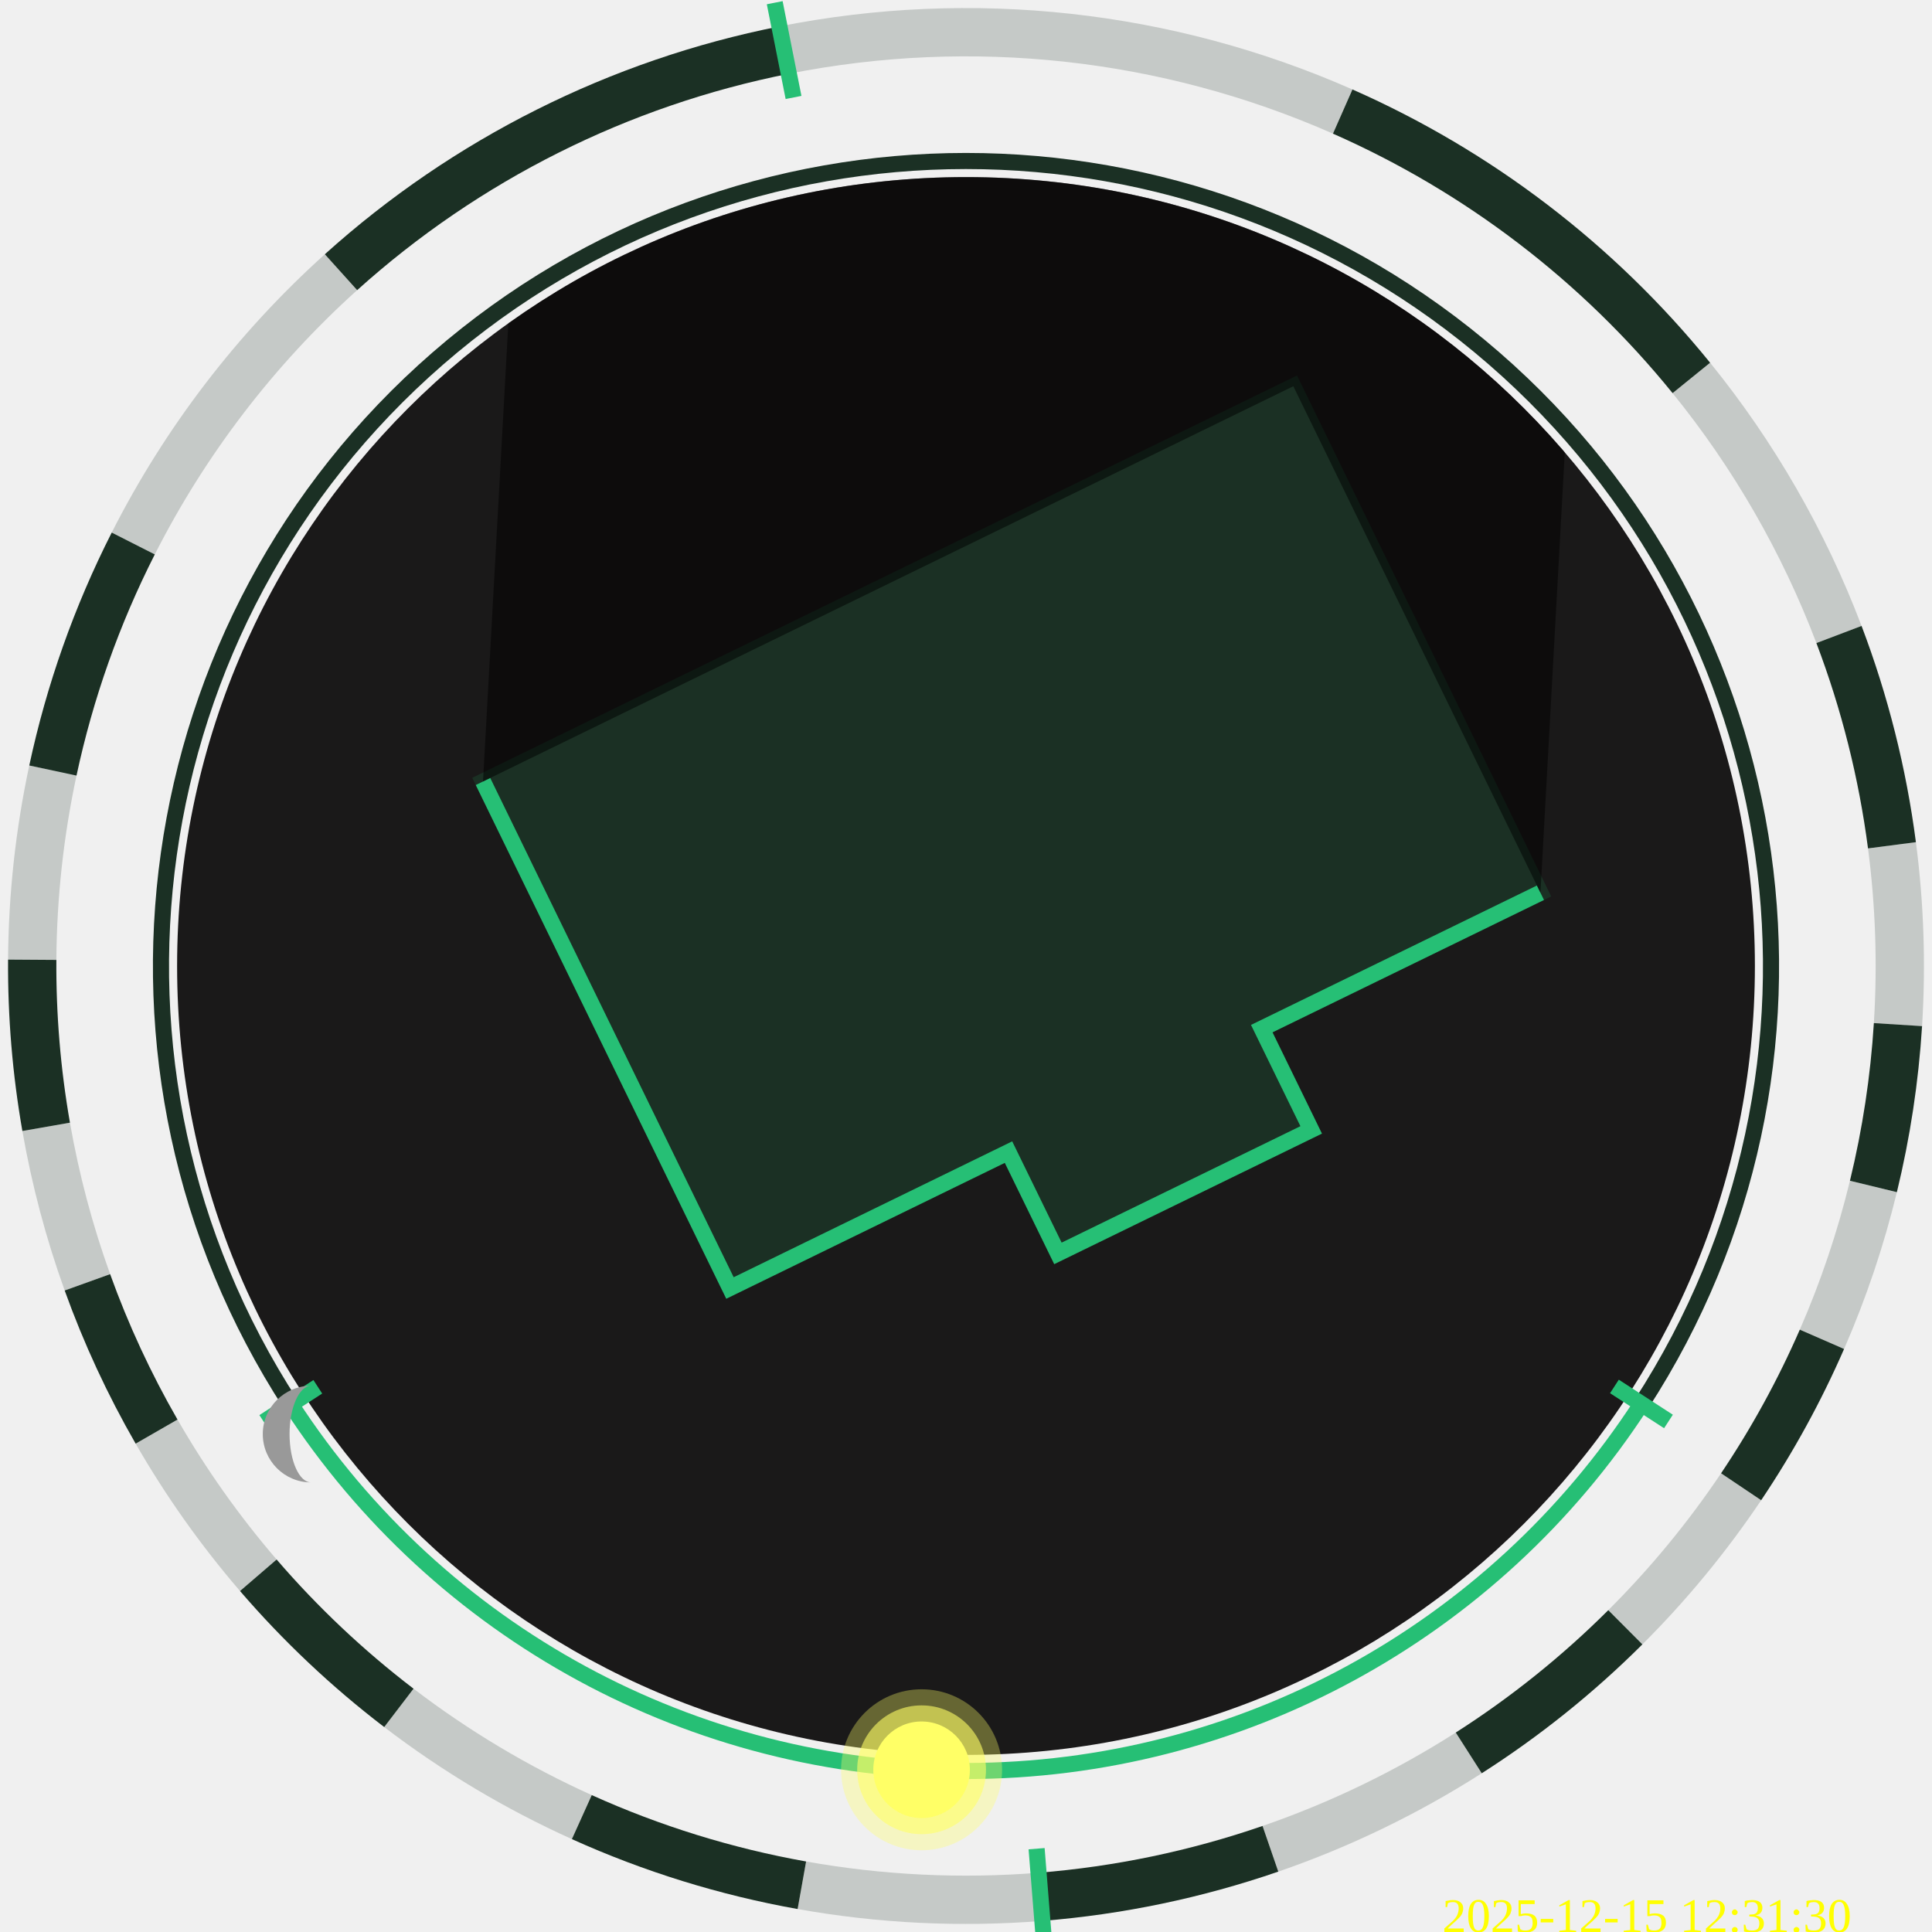
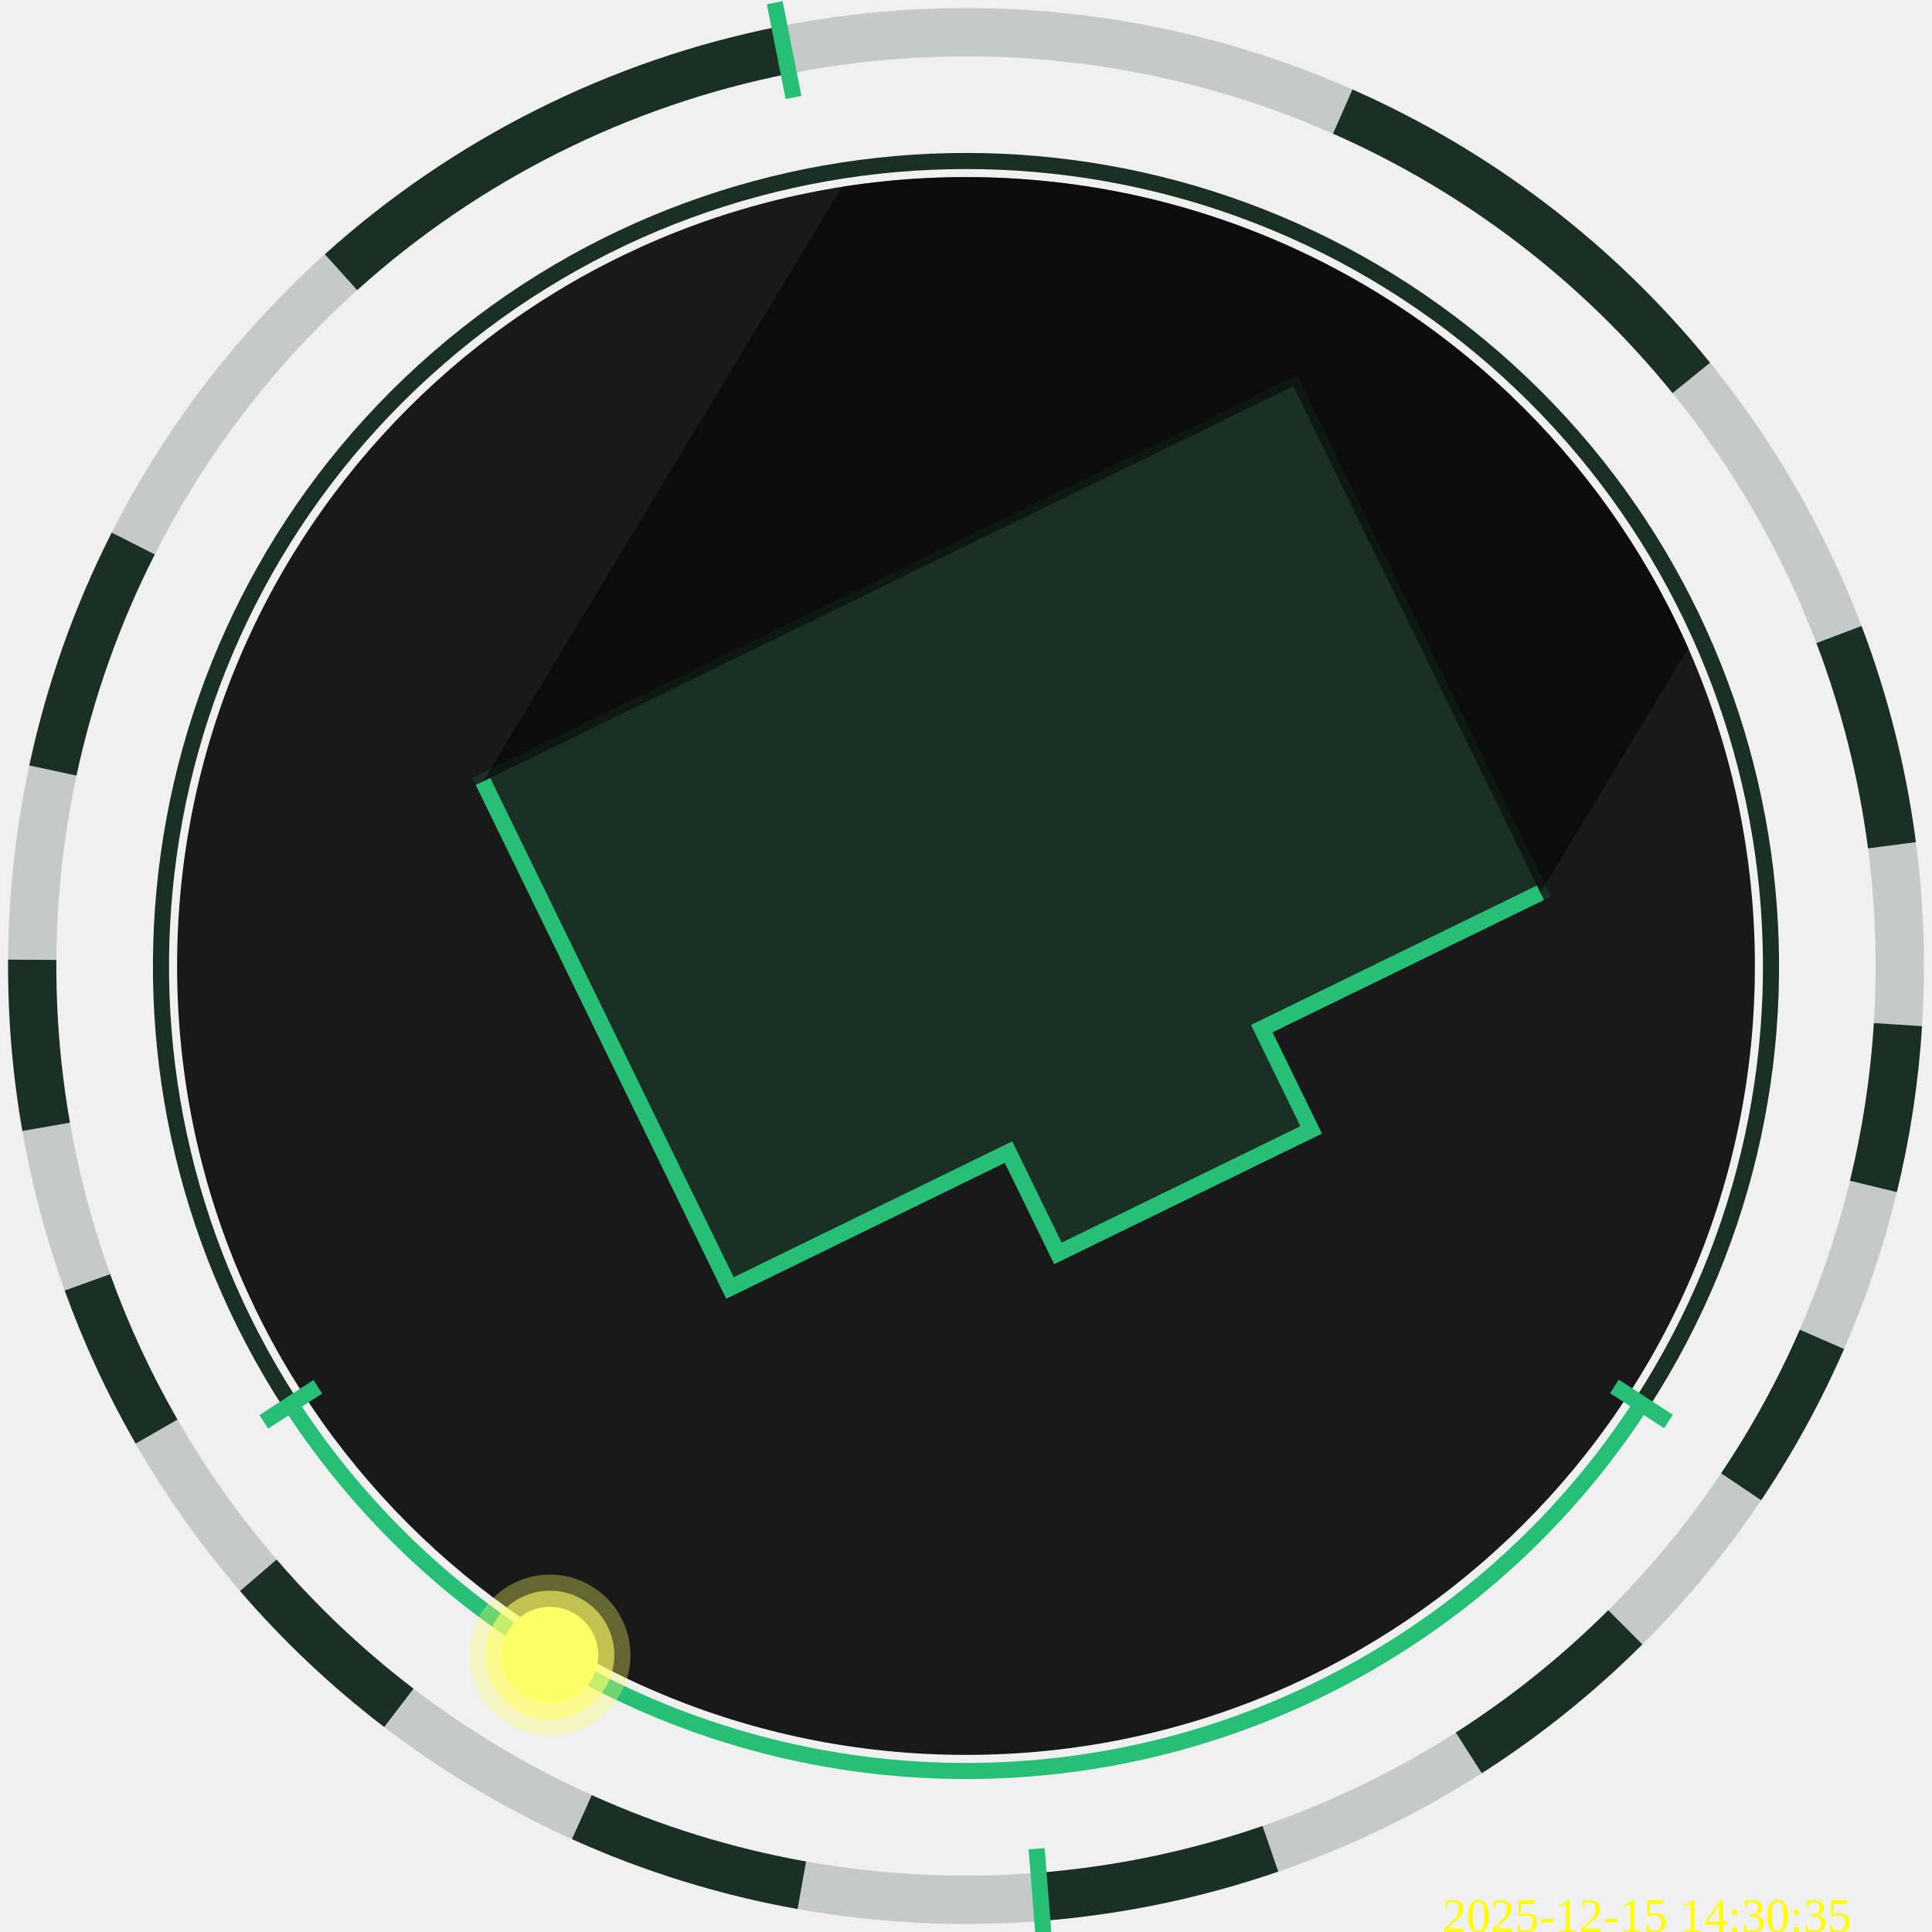
<svg xmlns="http://www.w3.org/2000/svg" version="1.1" viewBox="-10 -10 120 120">
  <circle cx="50.0" cy="50.0" r="49.0" fill="#1a1919" />
  <defs>
    <mask id="shadowMask">
      <rect width="100%" height="100%" fill="black" />
      <circle cx="50.0" cy="50.0" r="49.0" fill="white" />
    </mask>
  </defs>
  <path stroke="none" stroke-width="1" fill="#1b3024" d="M35.34 70.0 L20.0 38.54 L70.33 13.99 L85.68 45.45 L68.37 53.89 L71.44 60.18 L55.71 67.85 L52.64 61.56" />
  <path stroke="#1b3024" stroke-width="1" fill="none" d="M35.34 70.0 L20.0 38.54 L70.33 13.99 L85.68 45.45 L68.37 53.89 L71.44 60.18 L55.71 67.85 L52.64 61.56" />
  <path stroke="#26bf75" stroke-width="1" fill="none" d="M85.68 45.45 L68.37 53.89 L71.44 60.18 L55.71 67.85 L52.64 61.56 L35.34 70.0 L20.0 38.54" />
-   <path stroke="none" stroke-width="1" fill="black" mask="url(#shadowMask)" fill-opacity="0.5" d="M31.037 -161.155 L20.0 38.54 L70.33 13.99 L85.68 45.45 L96.717 -154.245" />
+   <path stroke="none" stroke-width="1" fill="black" mask="url(#shadowMask)" fill-opacity="0.5" d="M123.38 -132.669 L20.0 38.54 L70.33 13.99 L85.68 45.45 L189.06 -125.759" />
  <path d="M8.062 77.225 A50.0 50.0 0 1 1 91.953 77.202" stroke="#1b3024" fill="none" stroke-width="1" />
  <path d="M91.953 77.202 A50.0 50.0 0 0 1 8.062 77.225" stroke="#26bf75" fill="none" stroke-width="1" />
  <path stroke="#26bf75" stroke-width="1" fill="none" d="M90.275 76.114 L93.631 78.29" />
  <path stroke="#26bf75" stroke-width="1" fill="none" d="M9.739 76.136 L6.384 78.314" />
  <path d="M38.704 -6.889 A58.0 58.0 0 0 1 73.398 -3.071" stroke="#1b3024" fill="none" stroke-width="3" stroke-opacity="0.2" />
  <path d="M73.398 -3.071 A58.0 58.0 0 0 1 95.053 13.474" stroke="#1b3024" fill="none" stroke-width="3" />
  <path d="M95.053 13.474 A58.0 58.0 0 0 1 104.222 29.409" stroke="#1b3024" fill="none" stroke-width="3" stroke-opacity="0.2" />
  <path d="M104.222 29.409 A58.0 58.0 0 0 1 107.513 42.502" stroke="#1b3024" fill="none" stroke-width="3" />
  <path d="M107.513 42.502 A58.0 58.0 0 0 1 107.886 53.64" stroke="#1b3024" fill="none" stroke-width="3" stroke-opacity="0.2" />
  <path d="M107.886 53.64 A58.0 58.0 0 0 1 106.361 63.693" stroke="#1b3024" fill="none" stroke-width="3" />
  <path d="M106.361 63.693 A58.0 58.0 0 0 1 103.164 73.187" stroke="#1b3024" fill="none" stroke-width="3" stroke-opacity="0.2" />
  <path d="M103.164 73.187 A58.0 58.0 0 0 1 98.144 82.345" stroke="#1b3024" fill="none" stroke-width="3" />
  <path d="M98.144 82.345 A58.0 58.0 0 0 1 90.952 91.073" stroke="#1b3024" fill="none" stroke-width="3" stroke-opacity="0.2" />
  <path d="M90.952 91.073 A58.0 58.0 0 0 1 81.227 98.876" stroke="#1b3024" fill="none" stroke-width="3" />
  <path d="M81.227 98.876 A58.0 58.0 0 0 1 68.908 104.832" stroke="#1b3024" fill="none" stroke-width="3" stroke-opacity="0.2" />
  <path d="M68.908 104.832 A58.0 58.0 0 0 1 54.624 107.815" stroke="#1b3024" fill="none" stroke-width="3" />
  <path d="M54.624 107.815 A58.0 58.0 0 0 1 39.805 107.097" stroke="#1b3024" fill="none" stroke-width="3" stroke-opacity="0.2" />
  <path d="M39.805 107.097 A58.0 58.0 0 0 1 26.138 102.864" stroke="#1b3024" fill="none" stroke-width="3" />
  <path d="M26.138 102.864 A58.0 58.0 0 0 1 14.775 96.079" stroke="#1b3024" fill="none" stroke-width="3" stroke-opacity="0.2" />
  <path d="M14.775 96.079 A58.0 58.0 0 0 1 6.045 87.842" stroke="#1b3024" fill="none" stroke-width="3" />
  <path d="M6.045 87.842 A58.0 58.0 0 0 1 -0.275 78.92" stroke="#1b3024" fill="none" stroke-width="3" stroke-opacity="0.2" />
  <path d="M-0.275 78.92 A58.0 58.0 0 0 1 -4.571 69.647" stroke="#1b3024" fill="none" stroke-width="3" />
  <path d="M-4.571 69.647 A58.0 58.0 0 0 1 -7.133 59.99" stroke="#1b3024" fill="none" stroke-width="3" stroke-opacity="0.2" />
  <path d="M-7.133 59.99 A58.0 58.0 0 0 1 -7.999 49.612" stroke="#1b3024" fill="none" stroke-width="3" />
  <path d="M-7.999 49.612 A58.0 58.0 0 0 1 -6.715 37.86" stroke="#1b3024" fill="none" stroke-width="3" stroke-opacity="0.2" />
  <path d="M-6.715 37.86 A58.0 58.0 0 0 1 -1.723 23.757" stroke="#1b3024" fill="none" stroke-width="3" />
  <path d="M-1.723 23.757 A58.0 58.0 0 0 1 11.18 6.907" stroke="#1b3024" fill="none" stroke-width="3" stroke-opacity="0.2" />
  <path d="M11.18 6.907 A58.0 58.0 0 0 1 38.704 -6.889" stroke="#1b3024" fill="none" stroke-width="3" />
  <path stroke="#26bf75" stroke-width="1" fill="none" d="M39.288 -3.947 L38.119 -9.832" />
  <path stroke="#26bf75" stroke-width="1" fill="none" d="M54.385 104.825 L54.863 110.806" />
-   <circle cx="47.241" cy="99.924" r="5" fill="#ffff6655" />
-   <circle cx="47.241" cy="99.924" r="4" fill="#ffff6699" />
-   <circle cx="47.241" cy="99.924" r="3" fill="#ffff66" />
-   <path stroke="none" fill="#999999" d="M 9.322 76.074 A 3 3 0 0 0 9.322 82.074 A 1.337 3 0 0 1 9.322 76.074 z" />
-   <text x="105" y="110" font-size="3" text-anchor="end" fill="yellow">2025-12-15 12:31:30</text>
+   <circle cx="24.155" cy="92.802" r="5" fill="#ffff6655" />
+   <circle cx="24.155" cy="92.802" r="4" fill="#ffff6699" />
+   <circle cx="24.155" cy="92.802" r="3" fill="#ffff66" />
+   <text x="105" y="110" font-size="3" text-anchor="end" fill="yellow">2025-12-15 14:30:35</text>
</svg>
